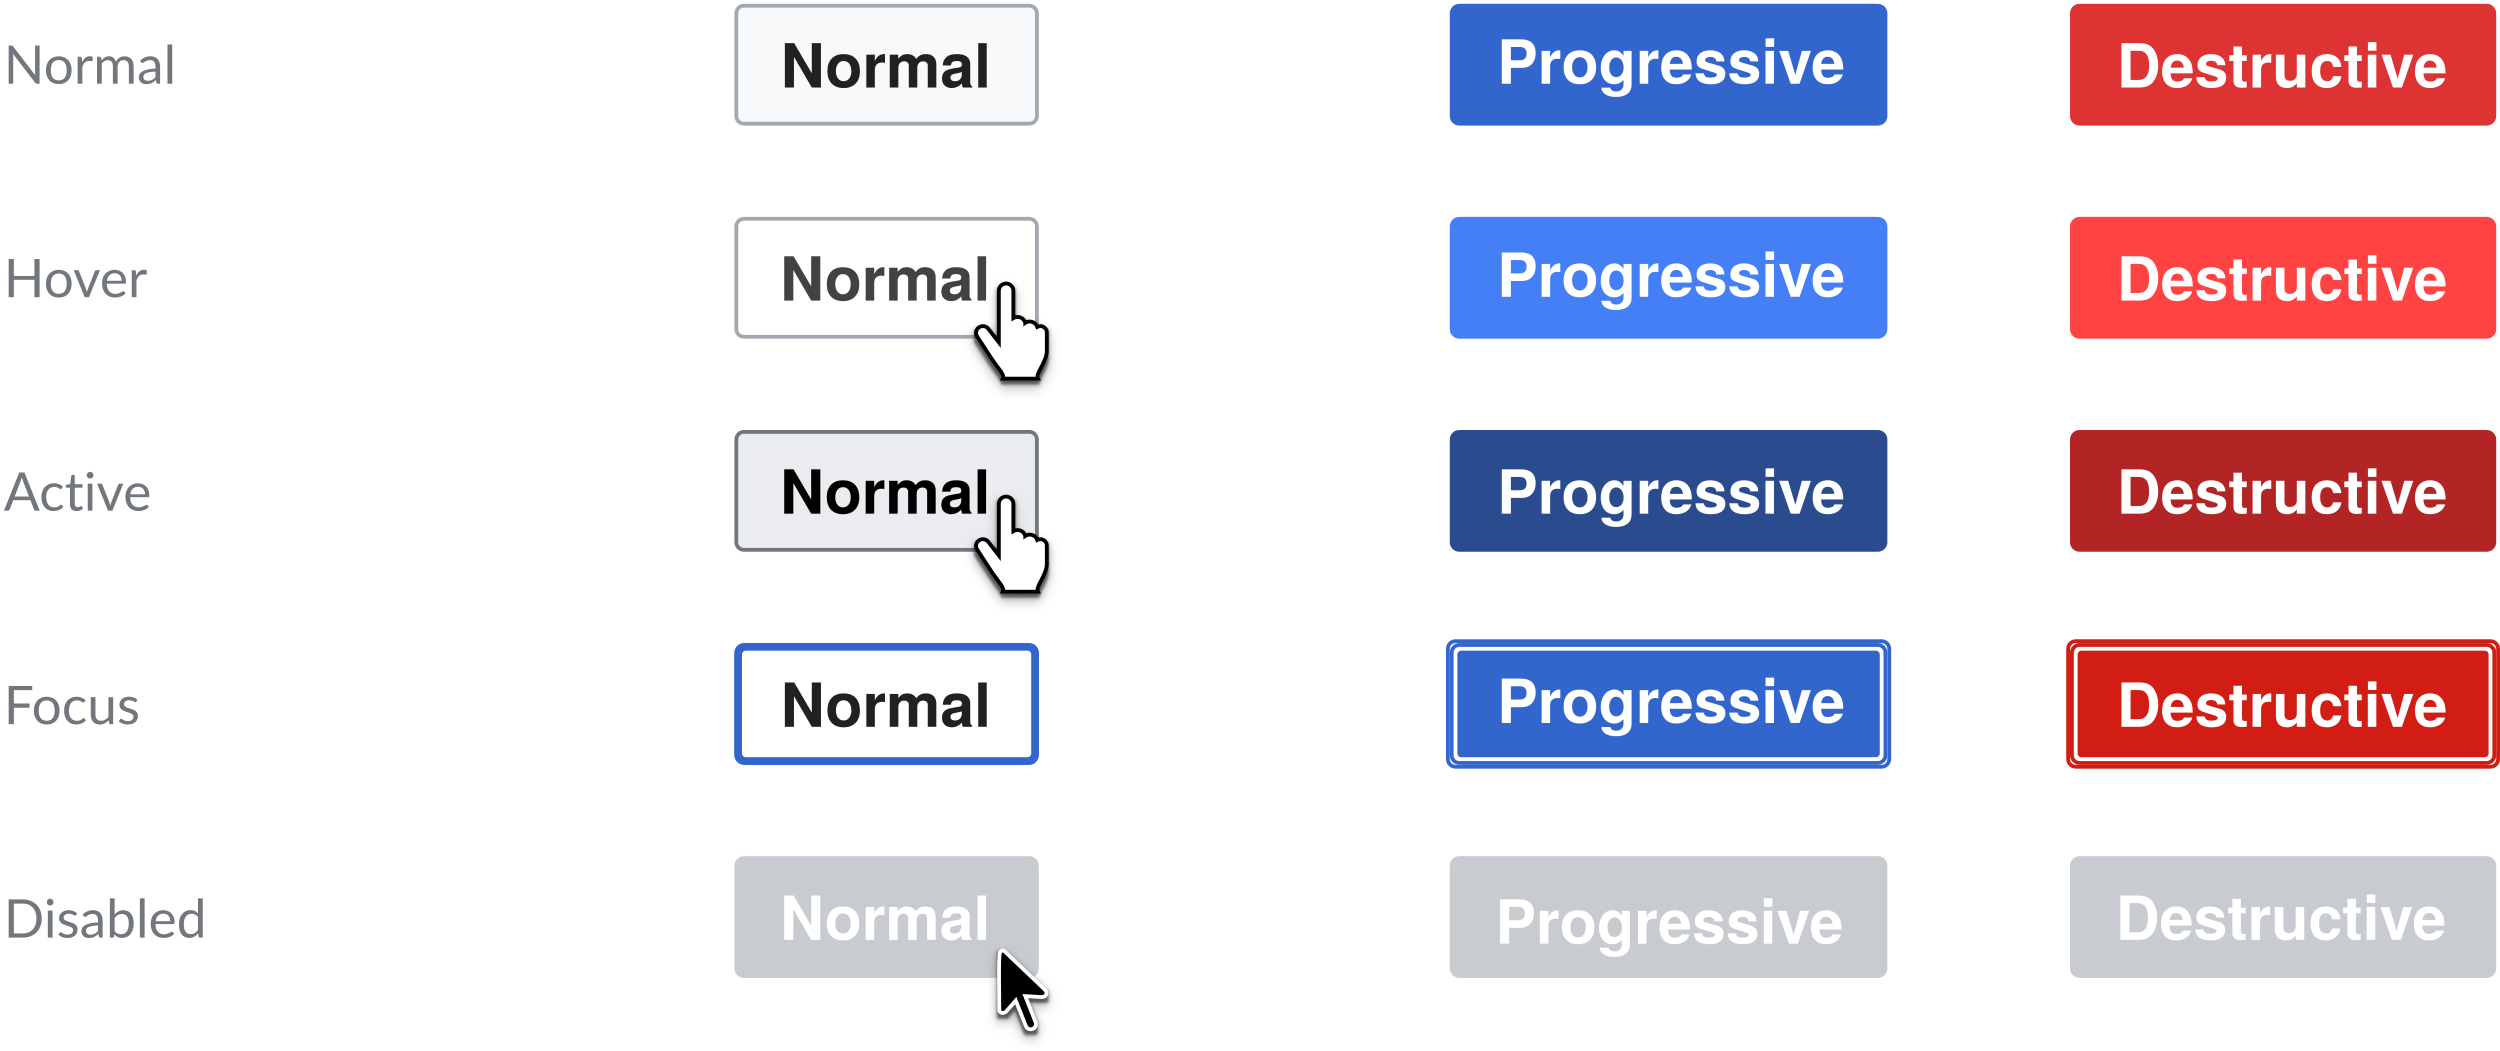
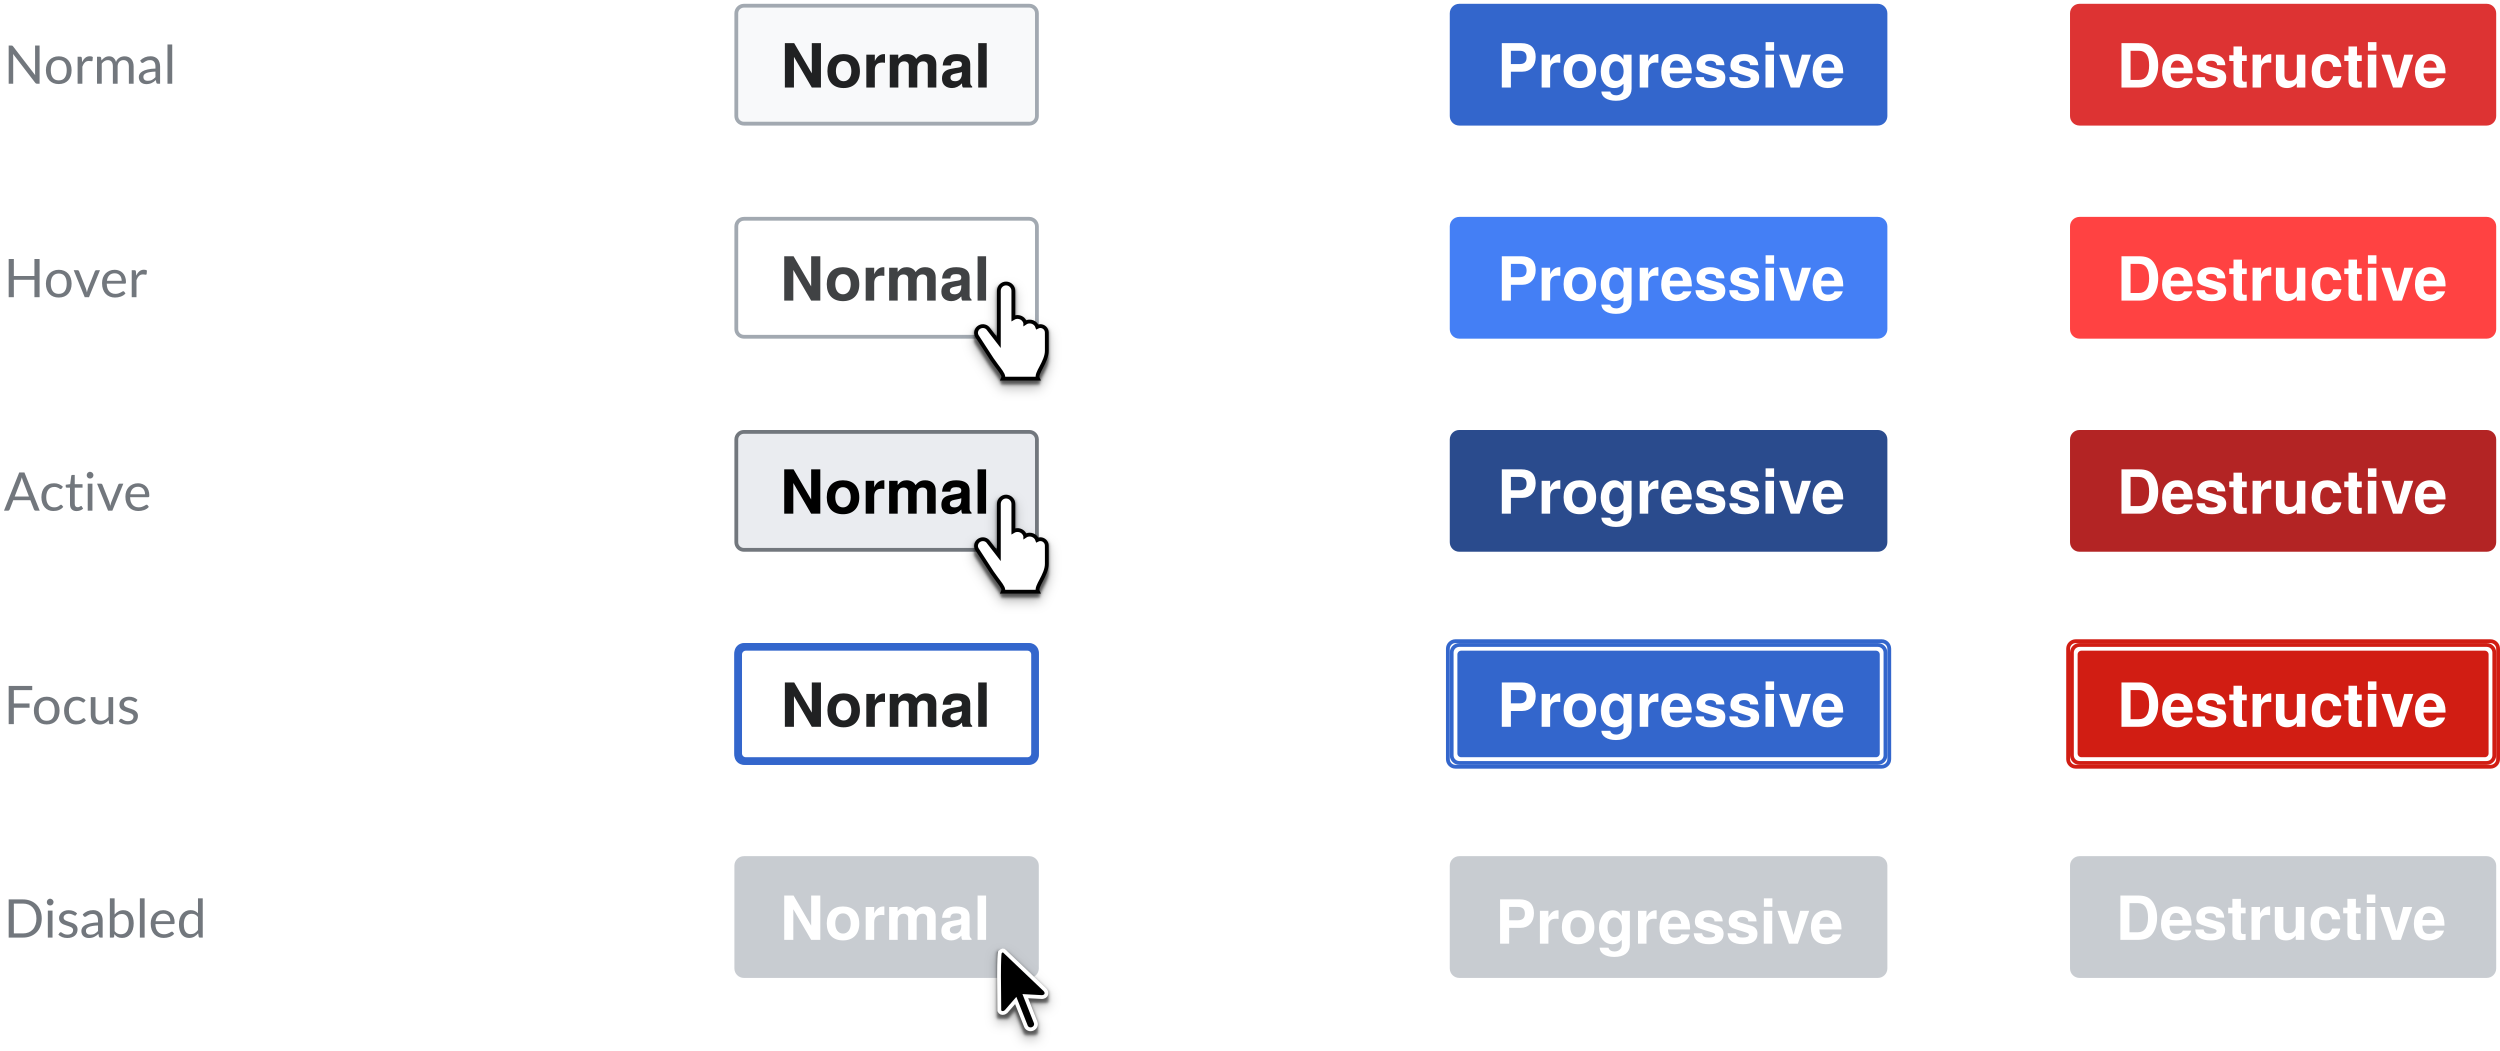
<svg xmlns="http://www.w3.org/2000/svg" xmlns:xlink="http://www.w3.org/1999/xlink" width="657" height="276" viewBox="0 0 657 276">
  <defs>
    <filter id="filter-5" width="173.9%" height="154.2%" x="-36.9%" y="-18.8%" filterUnits="objectBoundingBox">
      <feMorphology in="SourceAlpha" operator="dilate" radius="1" result="shadowSpreadOuter1" />
      <feOffset dy="1" in="shadowSpreadOuter1" result="shadowOffsetOuter1" />
      <feGaussianBlur in="shadowOffsetOuter1" result="shadowBlurOuter1" stdDeviation=".5" />
      <feComposite in="shadowBlurOuter1" in2="SourceAlpha" operator="out" result="shadowBlurOuter1" />
      <feColorMatrix in="shadowBlurOuter1" result="shadowMatrixOuter1" values="0 0 0 0 0 0 0 0 0 0 0 0 0 0 0 0 0 0 0.583 0" />
      <feMorphology in="SourceAlpha" operator="dilate" radius="1" result="shadowSpreadOuter2" />
      <feOffset dy="2" in="shadowSpreadOuter2" result="shadowOffsetOuter2" />
      <feGaussianBlur in="shadowOffsetOuter2" result="shadowBlurOuter2" stdDeviation="1.5" />
      <feComposite in="shadowBlurOuter2" in2="SourceAlpha" operator="out" result="shadowBlurOuter2" />
      <feColorMatrix in="shadowBlurOuter2" result="shadowMatrixOuter2" values="0 0 0 0 0 0 0 0 0 0 0 0 0 0 0 0 0 0 0.25 0" />
      <feMerge>
        <feMergeNode in="shadowMatrixOuter1" />
        <feMergeNode in="shadowMatrixOuter2" />
      </feMerge>
    </filter>
    <filter id="filter-7" width="173.9%" height="154.2%" x="-36.9%" y="-18.8%" filterUnits="objectBoundingBox">
      <feMorphology in="SourceAlpha" operator="dilate" radius="1" result="shadowSpreadOuter1" />
      <feOffset dy="1" in="shadowSpreadOuter1" result="shadowOffsetOuter1" />
      <feGaussianBlur in="shadowOffsetOuter1" result="shadowBlurOuter1" stdDeviation=".5" />
      <feComposite in="shadowBlurOuter1" in2="SourceAlpha" operator="out" result="shadowBlurOuter1" />
      <feColorMatrix in="shadowBlurOuter1" result="shadowMatrixOuter1" values="0 0 0 0 0 0 0 0 0 0 0 0 0 0 0 0 0 0 0.583 0" />
      <feMorphology in="SourceAlpha" operator="dilate" radius="1" result="shadowSpreadOuter2" />
      <feOffset dy="2" in="shadowSpreadOuter2" result="shadowOffsetOuter2" />
      <feGaussianBlur in="shadowOffsetOuter2" result="shadowBlurOuter2" stdDeviation="1.5" />
      <feComposite in="shadowBlurOuter2" in2="SourceAlpha" operator="out" result="shadowBlurOuter2" />
      <feColorMatrix in="shadowBlurOuter2" result="shadowMatrixOuter2" values="0 0 0 0 0 0 0 0 0 0 0 0 0 0 0 0 0 0 0.25 0" />
      <feMerge>
        <feMergeNode in="shadowMatrixOuter1" />
        <feMergeNode in="shadowMatrixOuter2" />
      </feMerge>
    </filter>
    <filter id="filter-9" width="212.4%" height="164.2%" x="-56%" y="-21.7%" filterUnits="objectBoundingBox">
      <feMorphology in="SourceAlpha" operator="dilate" radius="1" result="shadowSpreadOuter1" />
      <feOffset dy="1" in="shadowSpreadOuter1" result="shadowOffsetOuter1" />
      <feGaussianBlur in="shadowOffsetOuter1" result="shadowBlurOuter1" stdDeviation=".5" />
      <feComposite in="shadowBlurOuter1" in2="SourceAlpha" operator="out" result="shadowBlurOuter1" />
      <feColorMatrix in="shadowBlurOuter1" result="shadowMatrixOuter1" values="0 0 0 0 0 0 0 0 0 0 0 0 0 0 0 0 0 0 0.583 0" />
      <feMorphology in="SourceAlpha" operator="dilate" radius="1" result="shadowSpreadOuter2" />
      <feOffset dy="2" in="shadowSpreadOuter2" result="shadowOffsetOuter2" />
      <feGaussianBlur in="shadowOffsetOuter2" result="shadowBlurOuter2" stdDeviation="1.5" />
      <feComposite in="shadowBlurOuter2" in2="SourceAlpha" operator="out" result="shadowBlurOuter2" />
      <feColorMatrix in="shadowBlurOuter2" result="shadowMatrixOuter2" values="0 0 0 0 0 0 0 0 0 0 0 0 0 0 0 0 0 0 0.25 0" />
      <feMerge>
        <feMergeNode in="shadowMatrixOuter1" />
        <feMergeNode in="shadowMatrixOuter2" />
      </feMerge>
    </filter>
    <rect id="path-1" width="115" height="32" x="380" y="195" rx="2" />
    <rect id="path-2" width="112" height="32" x="543" y="195" rx="2" />
    <rect id="path-3" width="80" height="32" x="192" y="195" rx="2" />
    <path id="path-4" d="M17.595 12.379a1.19 1.19 0 00-1.197-1.183 1.19 1.19 0 00-1.196 1.179v-.826c0-.857-.719-1.551-1.606-1.551-.886 0-1.592.694-1.592 1.55V10.35c0-.856-.728-1.55-1.611-1.55s-1.586.694-1.586 1.55V1.425C8.807.638 8.168 0 7.397 0c-.772 0-1.398.638-1.398 1.425v15.038l-3.603-4.659c-.346-.586-1.126-.779-1.742-.431-.617.348-.836 1.105-.49 1.691 0 0 2.817 4.369 3.967 6.093C5.281 20.882 7.17 23.01 7.17 24h7.989c0-1.672 2.443-4.283 2.443-6.798v-3.24l-.006-1.583z" />
    <path id="path-6" d="M17.595 12.379a1.19 1.19 0 00-1.197-1.183 1.19 1.19 0 00-1.196 1.179v-.826c0-.857-.719-1.551-1.606-1.551-.886 0-1.592.694-1.592 1.55V10.35c0-.856-.728-1.55-1.611-1.55s-1.586.694-1.586 1.55V1.425C8.807.638 8.168 0 7.397 0c-.772 0-1.398.638-1.398 1.425v15.038l-3.603-4.659c-.346-.586-1.126-.779-1.742-.431-.617.348-.836 1.105-.49 1.691 0 0 2.817 4.369 3.967 6.093C5.281 20.882 7.17 23.01 7.17 24h7.989c0-1.672 2.443-4.283 2.443-6.798v-3.24l-.006-1.583z" />
    <path id="path-8" d="M6.132 11.269l4.71.26c.72-.08.899-.568.397-1.085L.592.3C.09-.216.027-.049.026.671L0 14.984c-.001.72.467.947 1.04.505l2.742-3.272c.095-.074.208-.146.327-.218l2.97 7.517c.165.41.664.595 1.113.413.449-.18.68-.66.514-1.07l-2.972-7.518.398-.073z" />
  </defs>
  <g id="Artboard-page" fill="none" fill-rule="evenodd" stroke="none" stroke-width="1">
-     <g id="WikimediaUI-components_overview" transform="translate(-1759 -255)">
-       <path fill="#FFF" d="M0 0h14720v3264H0z" />
-       <g id="BUTTONS-NORMAL-&amp;-PRIMARY" transform="translate(1759 143)">
+     <g id="WikimediaUI-components_overview" transform="translate(-946 -255)">
+       <path fill="#FFF" d="M0 0h14100v3264H0z" />
+       <g id="BUTTONS-NORMAL-&amp;-PRIMARY" transform="translate(946 143)">
        <g id="Normal-&amp;-Primary-Buttons-X" transform="translate(1 86)">
          <text id="Normal-Hover-Active" fill="#72777D" font-family="Lato-Regular, Lato, sans-serif" font-size="14" font-weight="normal">
            <tspan x="0" y="48">Normal</tspan>
            <tspan x="0" y="104.1">Hover</tspan>
            <tspan x="0" y="160.2">Active</tspan>
            <tspan x="0" y="216.3">Focus</tspan>
            <tspan x="0" y="272.4">Disabled</tspan>
          </text>
          <g id="BG">
            <rect width="113" height="30" x="381" y="196" fill="#36C" stroke="#FFF" stroke-linejoin="square" stroke-width="2" rx="2" />
            <rect width="116" height="33" x="379.5" y="194.5" stroke="#36C" rx="2" />
            <rect width="114" height="31" x="380.5" y="195.5" stroke="#36C" stroke-linejoin="square" rx="2" />
          </g>
          <text id="Label" fill="#FFF" font-family="HelveticaNeue-Bold, Helvetica Neue, sans-serif" font-size="16" font-weight="bold">
-             <tspan x="392.452" y="216">Progressive</tspan>
+             <tspan x="392.452" y="217">Progressive</tspan>
          </text>
          <g id="BG">
            <rect width="110" height="30" x="544" y="196" fill="#D11D13" stroke="#FFF" stroke-linejoin="square" stroke-width="2" rx="2" />
            <rect width="111" height="31" x="543.5" y="195.5" stroke="#D11D13" stroke-linejoin="square" rx="2" />
            <rect width="113" height="33" x="542.5" y="194.5" stroke="#D11D13" rx="2" />
          </g>
          <text id="Label" fill="#FFF" font-family="HelveticaNeue-Bold, Helvetica Neue, sans-serif" font-size="16" font-weight="bold">
            <tspan x="555.288" y="217">Destructive</tspan>
          </text>
          <rect id="BG" width="114" height="31" x="380.5" y="139.5" fill="#2A4B8D" stroke="#2A4B8D" rx="2" />
          <text id="Label" fill="#FFF" font-family="HelveticaNeue-Bold, Helvetica Neue, sans-serif" font-size="16" font-weight="bold">
            <tspan x="392.452" y="161">Progressive</tspan>
          </text>
          <rect id="BG" width="111" height="31" x="543.5" y="139.5" fill="#B32424" stroke="#B32424" rx="2" />
          <text id="Label" fill="#FFF" font-family="HelveticaNeue-Bold, Helvetica Neue, sans-serif" font-size="16" font-weight="bold">
            <tspan x="555.288" y="161">Destructive</tspan>
          </text>
          <g id="Button-/---progressive-/-!default" transform="translate(380 83)">
            <rect id="bg" width="114" height="31" x=".5" y=".5" fill="#447FF5" fill-rule="evenodd" stroke="#447FF5" stroke-width="1" rx="2" />
            <text id="label" fill="#FFF" font-family="HelveticaNeue-Bold, Helvetica Neue, sans-serif" font-size="16" font-weight="bold">
-               <tspan x="12.452" y="21">Progressive</tspan>
+               <tspan x="12.452" y="22">Progressive</tspan>
            </text>
          </g>
          <rect id="BG" width="111" height="31" x="543.5" y="83.5" fill="#FF4242" stroke="#FF4242" rx="2" />
          <text id="Label" fill="#FFF" font-family="HelveticaNeue-Bold, Helvetica Neue, sans-serif" font-size="16" font-weight="bold">
            <tspan x="555.288" y="105">Destructive</tspan>
          </text>
          <g id="Button-/---progressive-/-!default" transform="translate(380 27)">
            <rect id="bg" width="114" height="31" x=".5" y=".5" fill="#36C" fill-rule="evenodd" stroke="#36C" stroke-width="1" rx="2" />
            <text id="label" fill="#FFF" font-family="HelveticaNeue-Bold, Helvetica Neue, sans-serif" font-size="16" font-weight="bold">
-               <tspan x="12.452" y="21">Progressive</tspan>
+               <tspan x="12.452" y="22">Progressive</tspan>
            </text>
          </g>
          <g id="Button-/---destructive-/-!default" transform="translate(543 27)">
            <rect id="bg" width="111" height="31" x=".5" y=".5" fill="#D33" fill-rule="evenodd" stroke="#D33" stroke-width="1" rx="2" />
            <text id="label" fill="#FFF" font-family="HelveticaNeue-Bold, Helvetica Neue, sans-serif" font-size="16" font-weight="bold">
              <tspan x="12.288" y="22">Destructive</tspan>
            </text>
          </g>
          <rect id="BG" width="114" height="31" x="380.5" y="251.5" fill="#C8CCD1" stroke="#C8CCD1" rx="2" />
          <text id="Label" fill="#FFF" font-family="HelveticaNeue-Bold, Helvetica Neue, sans-serif" font-size="16" font-weight="bold">
            <tspan x="392" y="274">Progressive</tspan>
          </text>
          <rect id="BG" width="111" height="31" x="543.5" y="251.5" fill="#C8CCD1" stroke="#C8CCD1" rx="2" />
          <text id="Label" fill="#FFF" font-family="HelveticaNeue-Bold, Helvetica Neue, sans-serif" font-size="16" font-weight="bold">
            <tspan x="555" y="273">Destructive</tspan>
          </text>
          <rect id="BG" width="79" height="31" x="192.5" y="251.5" fill="#C8CCD1" stroke="#C8CCD1" rx="2" />
          <text id="Label" fill="#FFF" font-family="HelveticaNeue-Bold, Helvetica Neue, sans-serif" font-size="16" font-weight="bold">
            <tspan x="204" y="273">Normal</tspan>
          </text>
          <g id="Button-/-!default-(--neutral)" transform="translate(192 27)">
            <rect id="bg" width="79" height="31" x=".5" y=".5" fill="#F8F9FA" fill-rule="evenodd" stroke="#A2A9B1" stroke-width="1" rx="2" />
            <text id="Label" fill="#202122" font-family="HelveticaNeue-Bold, Helvetica Neue, sans-serif" font-size="16" font-weight="bold">
              <tspan x="12.168" y="22">Normal</tspan>
            </text>
          </g>
          <rect id="BG" width="79" height="31" x="192.5" y="83.5" fill="#FFF" stroke="#A2A9B1" rx="2" />
          <text id="Label" fill="#404244" font-family="HelveticaNeue-Bold, Helvetica Neue, sans-serif" font-size="16" font-weight="bold">
            <tspan x="204" y="105">Normal</tspan>
          </text>
          <rect id="BG" width="79" height="31" x="192.5" y="139.5" fill="#EAECF0" stroke="#72777D" rx="2" />
          <text id="Label" fill="#000" font-family="HelveticaNeue-Bold, Helvetica Neue, sans-serif" font-size="16" font-weight="bold">
            <tspan x="204" y="161">Normal</tspan>
          </text>
          <g id="BG" stroke="#36C" stroke-linejoin="square">
            <rect width="78" height="30" x="193" y="196" stroke-width="2" rx="2" />
            <rect width="79" height="31" x="192.5" y="195.5" rx="2" />
          </g>
          <text id="Label" fill="#202122" font-family="HelveticaNeue-Bold, Helvetica Neue, sans-serif" font-size="16" font-weight="bold">
            <tspan x="204.168" y="217">Normal</tspan>
          </text>
          <g id="Cursor-/-Pointer" transform="translate(256 157)">
            <g id="Cursor-Pointer">
              <use fill="#000" filter="url(#filter-5)" xlink:href="#path-4" />
              <path fill="#FFF" stroke="#000" d="M12.439 9.845a2.038 2.038 0 00-.561-.95 2.138 2.138 0 00-2.571-.298V1.425A1.925 1.925 0 007.397-.5c-.526 0-1.002.216-1.346.567-.34.348-.552.828-.552 1.358V15l-2.69-3.478a1.729 1.729 0 00-1.063-.768 1.83 1.83 0 00-1.338.184 1.778 1.778 0 00-.84 1.053c-.126.435-.08.912.176 1.345 0 0 2.82 4.373 3.971 6.1.345.517.755 1.07 1.161 1.617.868 1.17 1.793 2.306 1.793 2.948 0 .144-.047.312-.128.5h9.221c-.352-.755.25-1.803.875-2.996.704-1.343 1.464-2.841 1.464-4.302v-3.24l-.006-1.585c0-.464-.19-.885-.499-1.19a1.7 1.7 0 00-1.198-.491 1.7 1.7 0 00-.805.201 2.043 2.043 0 00-.514-.805 2.127 2.127 0 00-1.483-.594c-.43 0-.826.124-1.157.347z" />
            </g>
          </g>
          <g id="Cursor-/-Pointer" transform="translate(256 101)">
            <g id="Cursor-Pointer">
              <use fill="#000" filter="url(#filter-7)" xlink:href="#path-6" />
              <path fill="#FFF" stroke="#000" d="M12.439 9.845a2.038 2.038 0 00-.561-.95 2.138 2.138 0 00-2.571-.298V1.425A1.925 1.925 0 007.397-.5c-.526 0-1.002.216-1.346.567-.34.348-.552.828-.552 1.358V15l-2.69-3.478a1.729 1.729 0 00-1.063-.768 1.83 1.83 0 00-1.338.184 1.778 1.778 0 00-.84 1.053c-.126.435-.08.912.176 1.345 0 0 2.82 4.373 3.971 6.1.345.517.755 1.07 1.161 1.617.868 1.17 1.793 2.306 1.793 2.948 0 .144-.047.312-.128.5h9.221c-.352-.755.25-1.803.875-2.996.704-1.343 1.464-2.841 1.464-4.302v-3.24l-.006-1.585c0-.464-.19-.885-.499-1.19a1.7 1.7 0 00-1.198-.491 1.7 1.7 0 00-.805.201 2.043 2.043 0 00-.514-.805 2.127 2.127 0 00-1.483-.594c-.43 0-.826.124-1.157.347z" />
            </g>
          </g>
          <g id="Cursor-/-!default" transform="translate(262 276)">
            <g id="Cursor" fill="#000">
              <use filter="url(#filter-9)" xlink:href="#path-8" />
              <path stroke="#FFF" d="M3.936 12.924L6.614 19.7c.137.34.408.59.741.713.31.116.677.12 1.025-.02.346-.14.606-.398.75-.697a1.26 1.26 0 00.039-1.024l-2.72-6.886 4.404.244a1.63 1.63 0 00.67-.195.977.977 0 00.445-.514.97.97 0 00-.011-.68 1.584 1.584 0 00-.366-.554L.943-.055C.7-.303.478-.353-.217.204c-.07.246-.131.76-.17 1.734-.078 1.911-.1 5.713.008 13.687a.971.971 0 00.465.498.98.98 0 00.678.06c.191-.048.405-.153.627-.333l2.545-2.926z" />
            </g>
          </g>
        </g>
      </g>
    </g>
  </g>
</svg>
